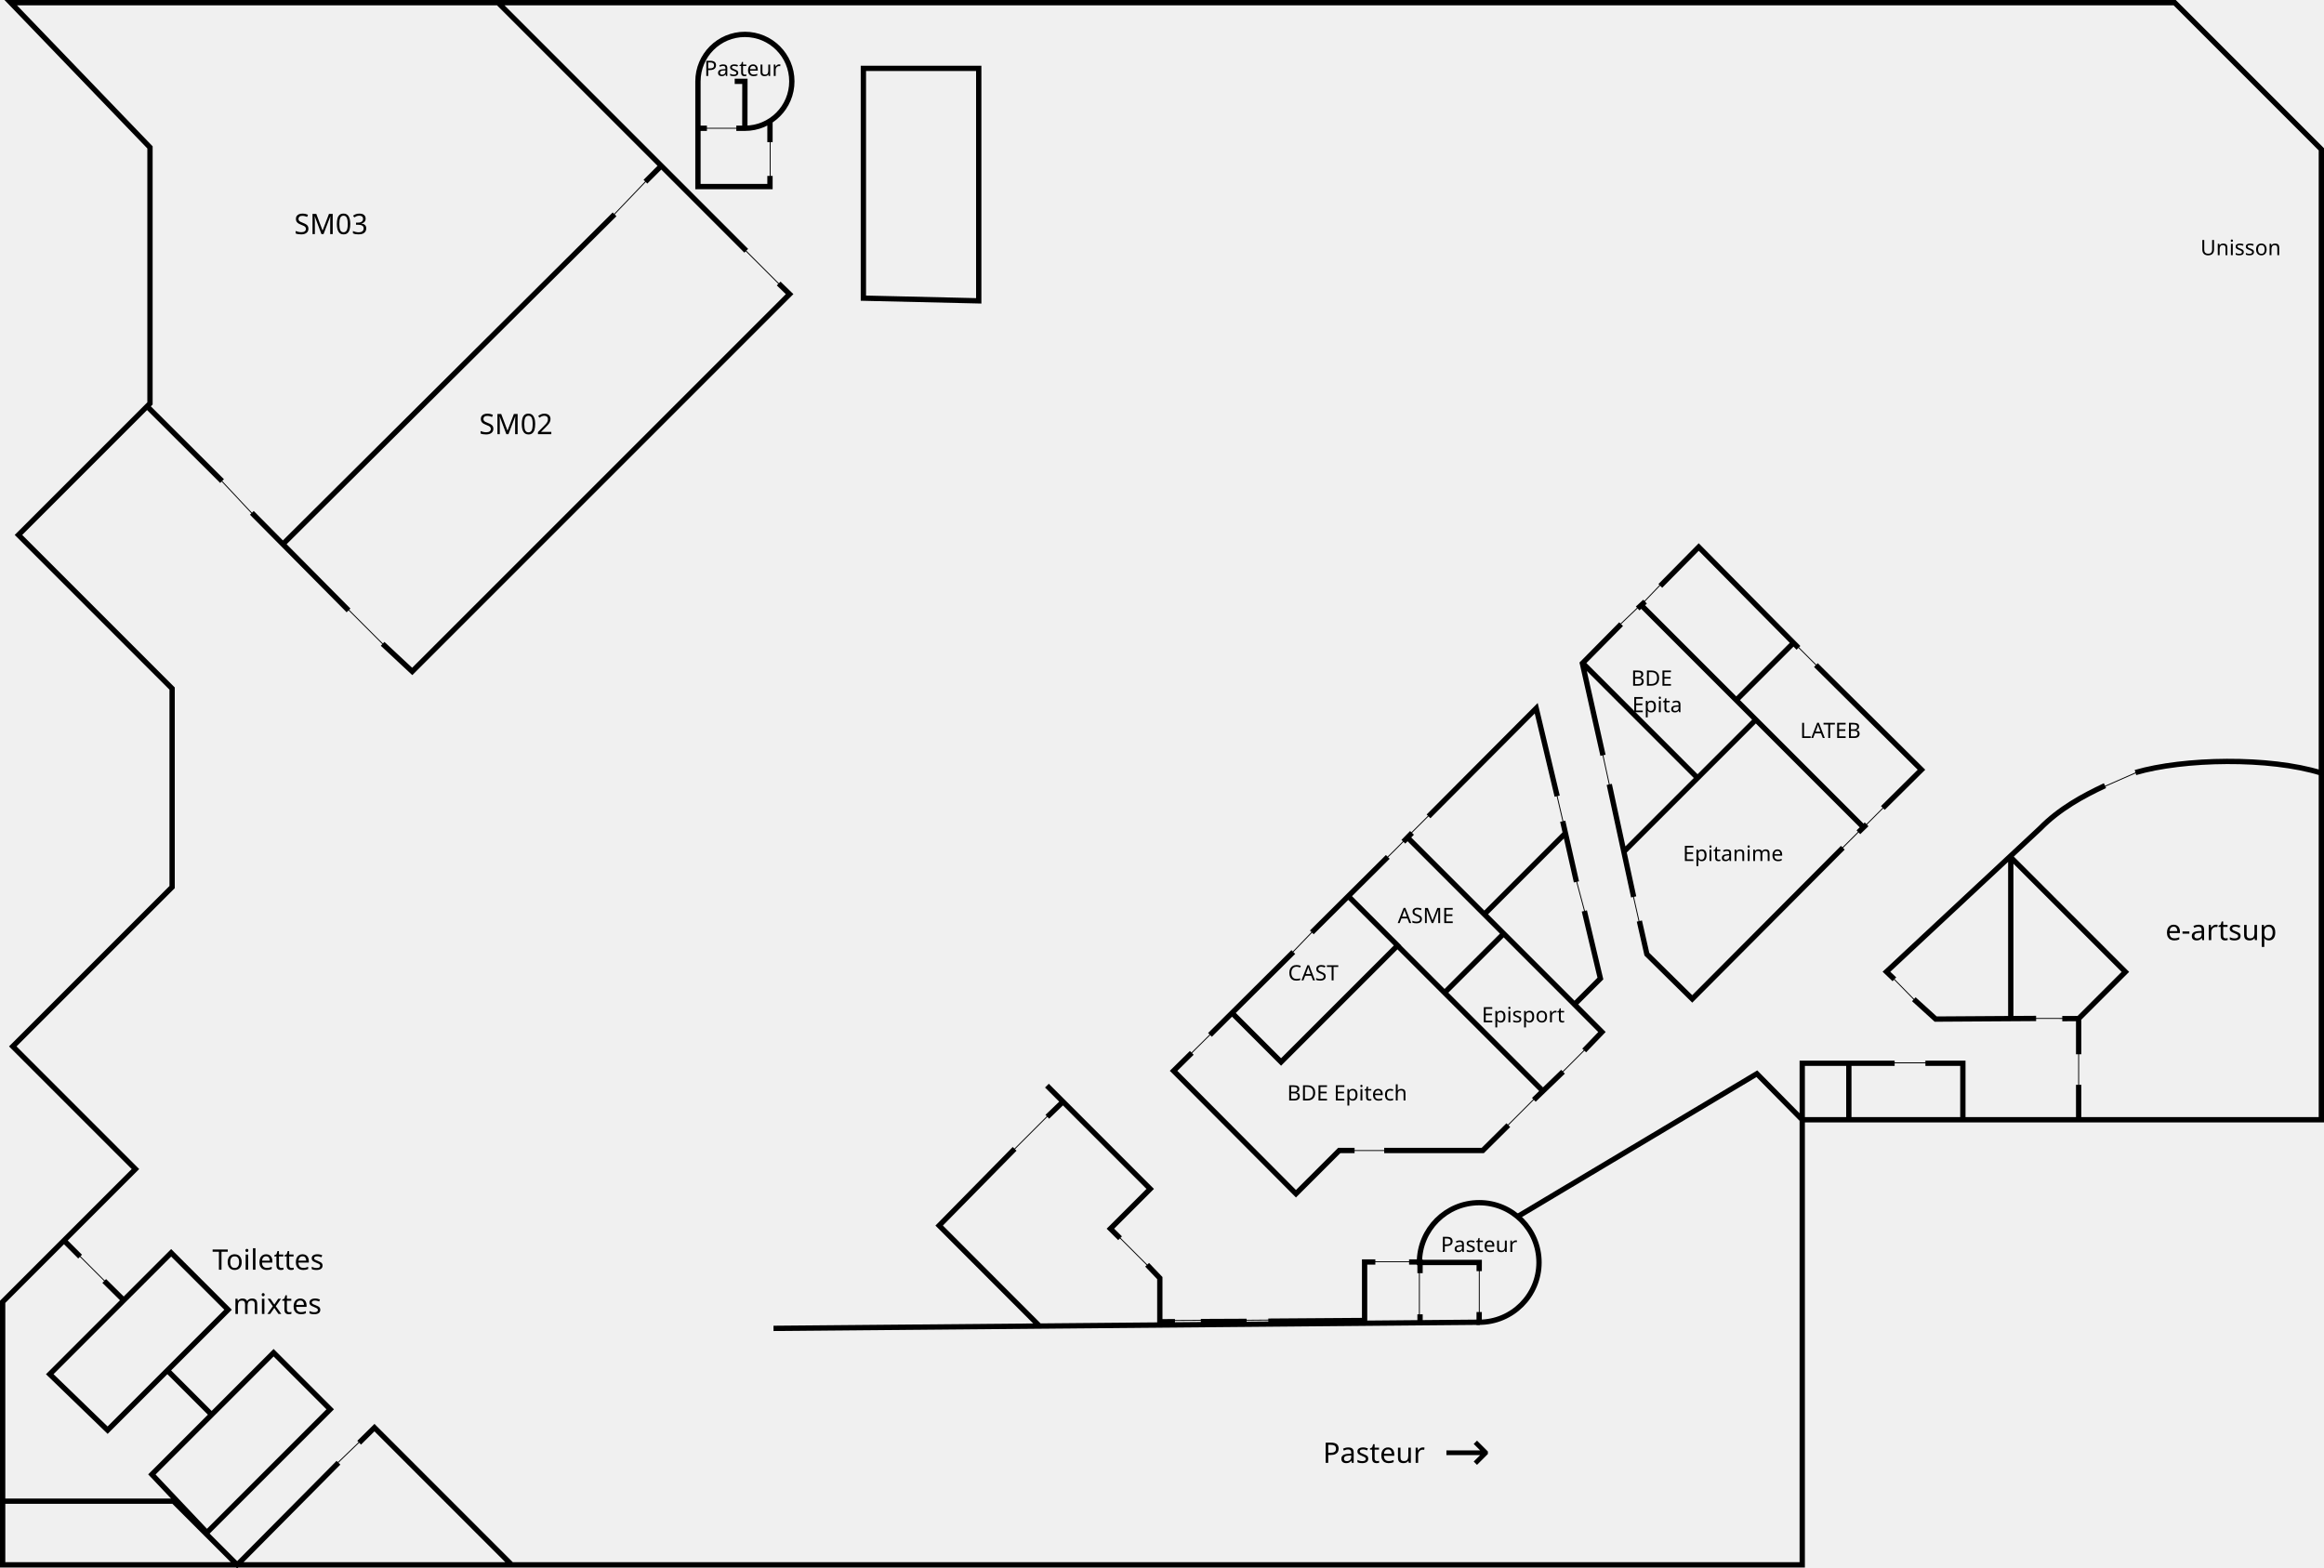
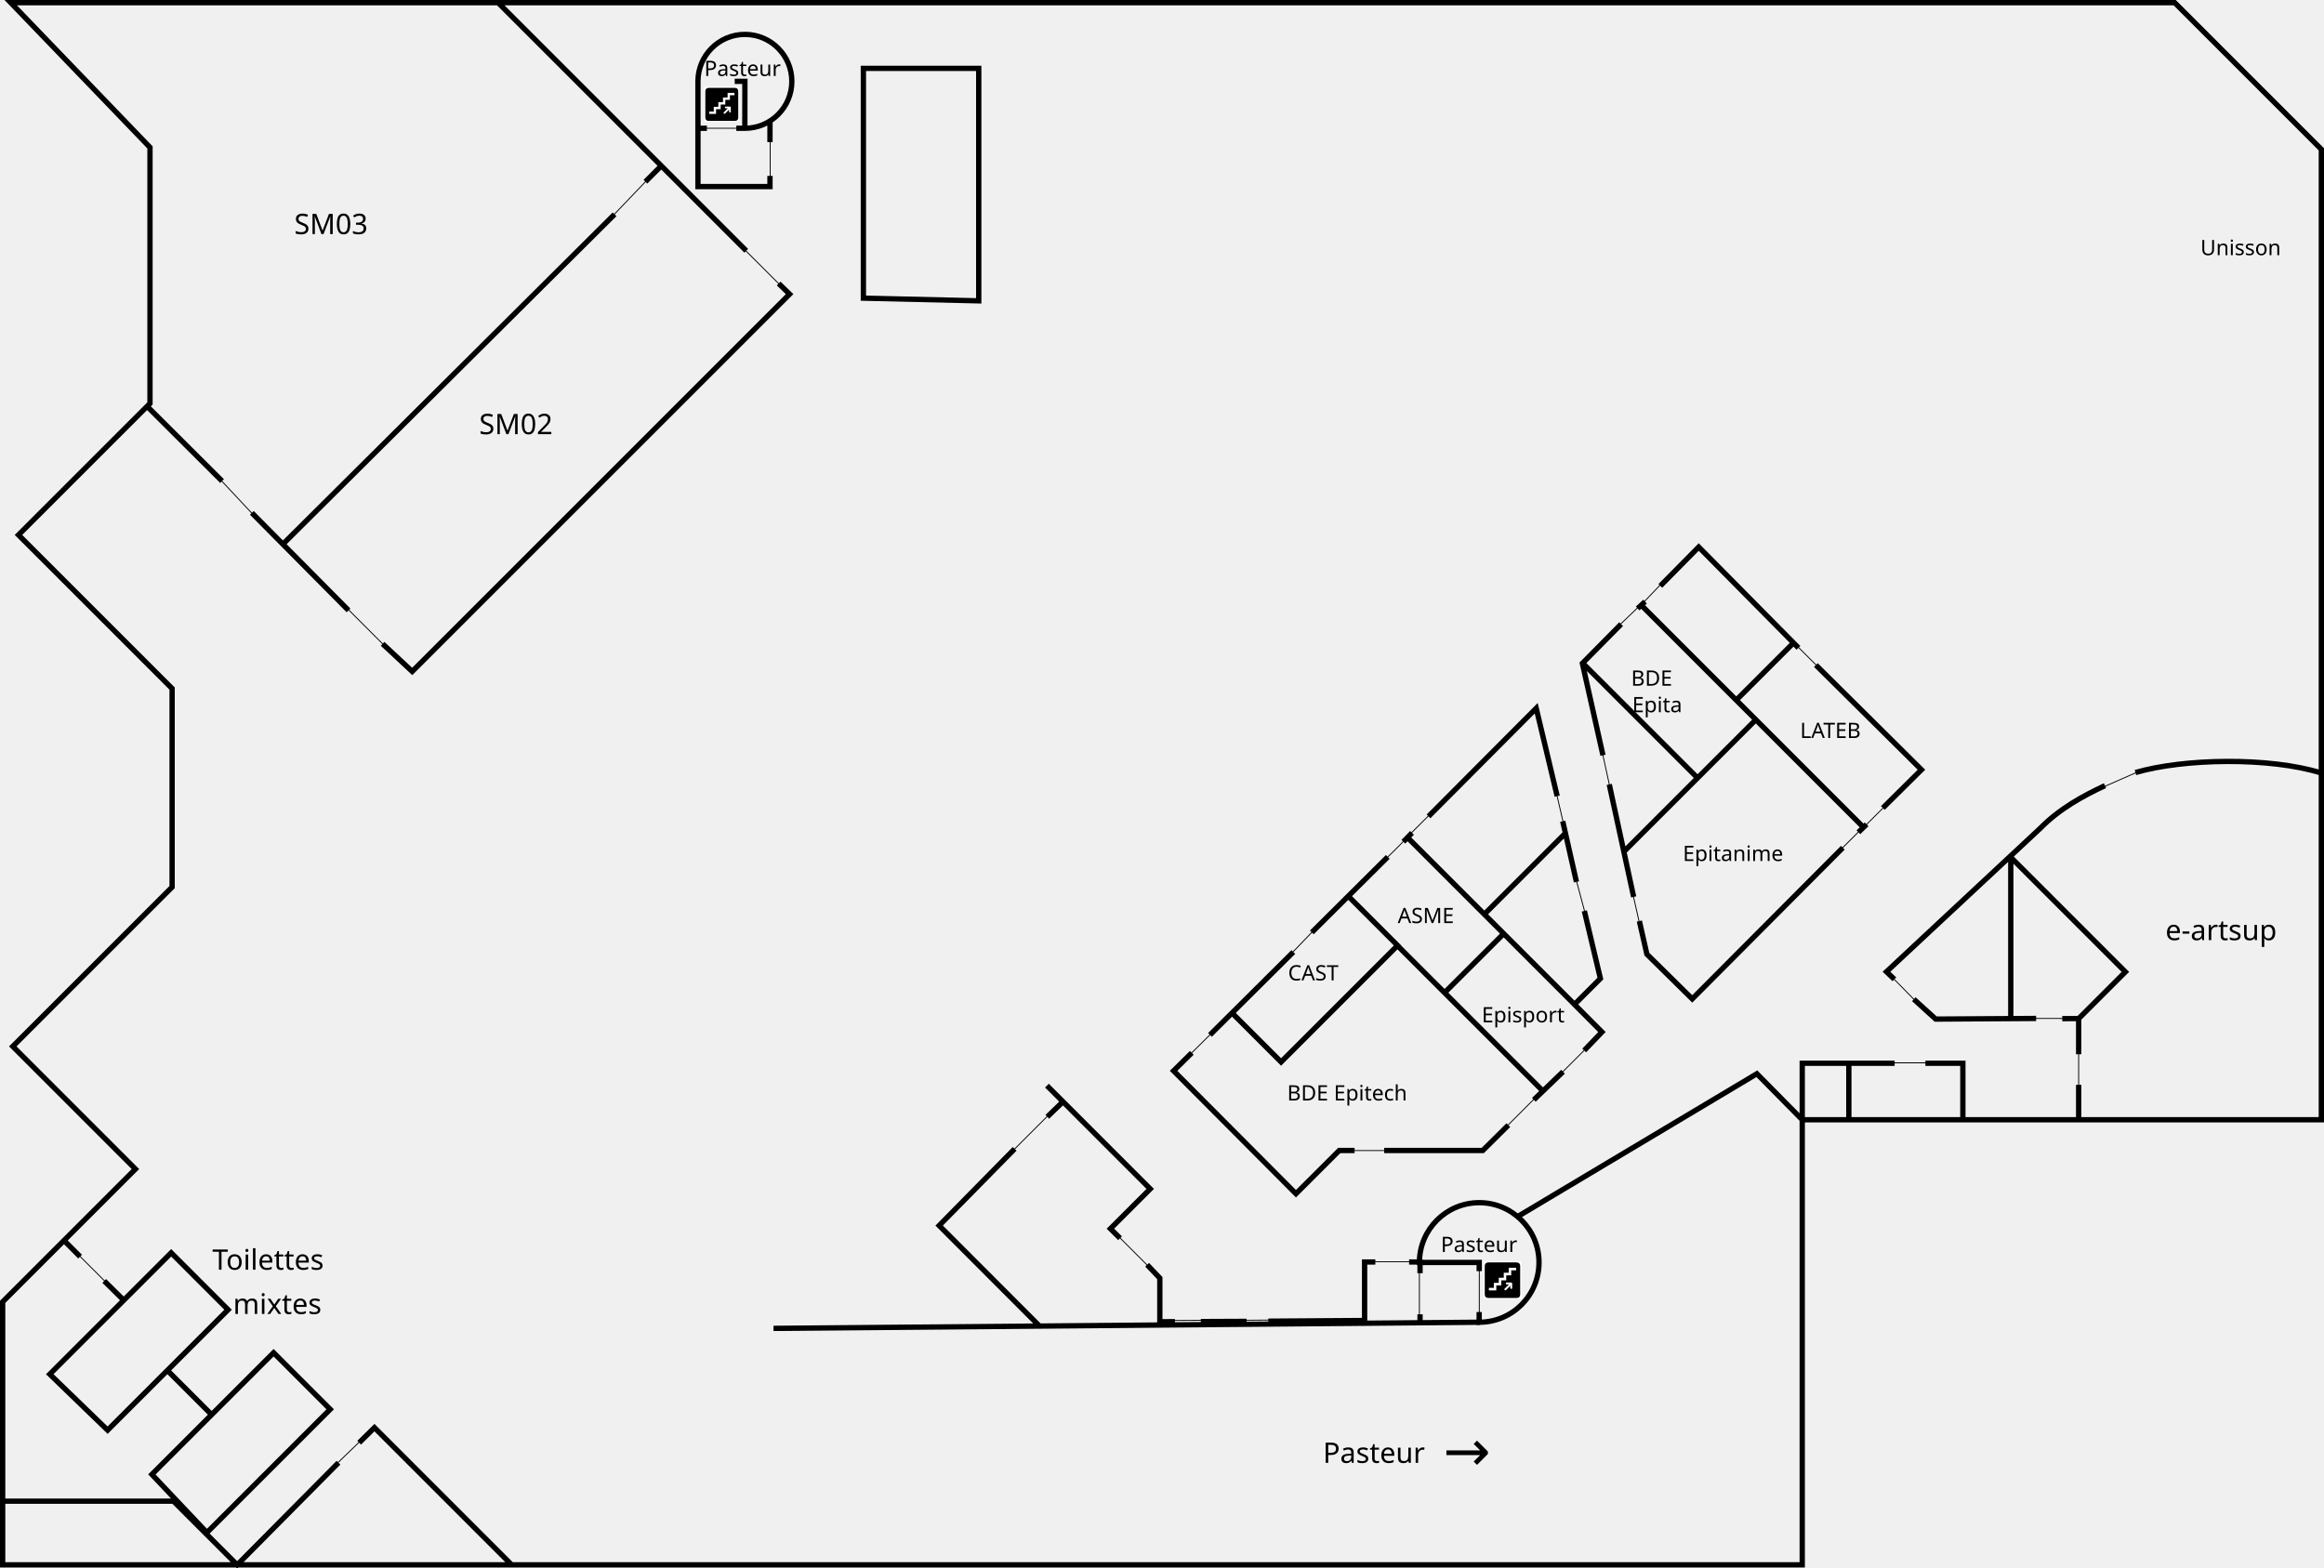
<svg xmlns="http://www.w3.org/2000/svg" width="100%" height="100%" viewBox="0 0 2625.254 1771.242" id="svg2" version="1.1">
-   <defs id="defs4" />
+   <defs id="defs4">
+     <clipPath id="clip0">
+       <rect id="rect3101" height="615" width="613" />
+     </clipPath>
+     <clipPath id="clip0-4">
+       <rect y="0" x="0" id="rect3101-7" height="615" width="613" />
+     </clipPath>
+   </defs>
  <g id="layer1" transform="translate(460.3109,205.0601)">
    <path style="fill:none;stroke:#000000;stroke-width:6;stroke-miterlimit:4" d="m 1210.634,1231.07 0.02,-9.815 -67.543,0 c 0,-37.303 30.24,-67.543 67.543,-67.543 37.303,0 67.543,30.24 67.543,67.543 0,37.303 -30.24,67.543 -67.543,67.543 -0.026,0 -0.052,0 -0.078,-10e-5 l 0.039,-11.548" id="path3977" />
    <path id="path4029" style="fill:none;stroke:#000000;stroke-width:6;stroke-linecap:butt;stroke-linejoin:miter;stroke-miterlimit:4;stroke-opacity:1;stroke-dasharray:none" d="m 381.093,-60.168 -9.643,0 m -33.214,0 -10,0 m 41.393,-52.999 11.517,0 -0.061,53.033 c 0.02,1e-4 0.04,1e-4 0.061,1e-4 29.289,0 53.033,-23.744 53.033,-53.033 0,-29.289 -23.744,-53.033 -53.033,-53.033 -29.289,0 -53.033,23.744 -53.033,53.033 l 0,118.901 81.362,0 0,-12.053 m 0,-38.125 0,-22.322" />
    <path style="fill:none;stroke:#000000;stroke-width:1px;stroke-linecap:butt;stroke-linejoin:miter;stroke-opacity:1" d="m 1915.189,684.305 38.214,-16.786" id="path4052" />
    <text xml:space="preserve" style="font-size:32px;font-style:normal;font-weight:normal;line-height:125%;letter-spacing:0px;word-spacing:0px;fill:#000000;fill-opacity:1;stroke:none;font-family:Sans" x="80.934" y="285.469" id="text4054">
      <tspan id="tspan4056" x="80.934" y="285.469">SM02</tspan>
    </text>
    <text xml:space="preserve" style="font-size:32px;font-style:normal;font-weight:normal;line-height:125%;letter-spacing:0px;word-spacing:0px;fill:#000000;fill-opacity:1;stroke:none;font-family:Sans" x="-127.957" y="59.435" id="text4058">
      <tspan id="tspan4060" x="-127.957" y="59.435">SM03</tspan>
    </text>
    <text xml:space="preserve" style="font-size:40px;font-style:normal;font-weight:normal;text-align:center;line-height:125%;letter-spacing:0px;word-spacing:0px;text-anchor:middle;fill:#000000;fill-opacity:1;stroke:none;font-family:Sans" x="-121.067" y="1229.461" id="text4062">
      <tspan id="tspan4064" x="-121.067" y="1229.461" style="font-size:32px">Toilettes</tspan>
      <tspan x="-121.067" y="1279.461" id="tspan4066" style="font-size:32px">mixtes</tspan>
    </text>
    <text xml:space="preserve" style="font-size:24px;font-style:normal;font-weight:normal;line-height:125%;letter-spacing:0px;word-spacing:0px;fill:#000000;fill-opacity:1;stroke:none;font-family:Sans" x="993.689" y="1038.237" id="text4068">
      <tspan id="tspan4070" x="993.689" y="1038.237">BDE Epitech</tspan>
    </text>
    <text xml:space="preserve" style="font-size:24px;font-style:normal;font-weight:normal;text-align:center;line-height:125%;letter-spacing:0px;word-spacing:0px;text-anchor:middle;fill:#000000;fill-opacity:1;stroke:none;font-family:Sans" x="1427.286" y="569.622" id="text4072">
      <tspan id="tspan4074" x="1427.286" y="569.622">BDE</tspan>
      <tspan x="1427.286" y="599.622" id="tspan3029">Epita</tspan>
    </text>
    <text xml:space="preserve" style="font-size:24px;font-style:normal;font-weight:normal;line-height:125%;letter-spacing:0px;word-spacing:0px;fill:#000000;fill-opacity:1;stroke:none;font-family:Sans" x="1573.121" y="628.74" id="text4076">
      <tspan id="tspan4078" x="1573.121" y="628.74">LATEB</tspan>
    </text>
    <text xml:space="preserve" style="font-size:24px;font-style:normal;font-weight:normal;line-height:125%;letter-spacing:0px;word-spacing:0px;fill:#000000;fill-opacity:1;stroke:none;font-family:Sans" x="1440.671" y="767.689" id="text4080">
      <tspan id="tspan4082" x="1440.671" y="767.689">Epitanime</tspan>
    </text>
    <text xml:space="preserve" style="font-size:24px;font-style:normal;font-weight:normal;line-height:125%;letter-spacing:0px;word-spacing:0px;fill:#000000;fill-opacity:1;stroke:none;font-family:Sans" x="1167.286" y="1209.429" id="text4084">
      <tspan id="tspan4086" x="1167.286" y="1209.429">Pasteur</tspan>
    </text>
    <text xml:space="preserve" style="font-size:24px;font-style:normal;font-weight:normal;line-height:125%;letter-spacing:0px;word-spacing:0px;fill:#000000;fill-opacity:1;stroke:none;font-family:Sans" x="335.223" y="-119.24" id="text4088">
      <tspan id="tspan4090" x="335.223" y="-119.24">Pasteur</tspan>
    </text>
    <text xml:space="preserve" style="font-size:32px;font-style:normal;font-weight:normal;line-height:125%;letter-spacing:0px;word-spacing:0px;fill:#000000;fill-opacity:1;stroke:none;font-family:Sans" x="1034.11" y="1447.684" id="text4092">
      <tspan id="tspan4094" x="1034.11" y="1447.684">Pasteur </tspan>
    </text>
    <g transform="translate(171.7555,1532.877)" style="font-size:64px;font-style:normal;font-weight:normal;line-height:125%;letter-spacing:0px;word-spacing:0px;fill:#000000;fill-opacity:1;stroke:none;font-family:Sans" id="text4096">
      <path d="m 1048.69,-98.037 0,2.812 -12.281,12.281 -3.75,-3.75 7.281,-7.281 -38.094,0 0,-5.312 38.094,0 -7.281,-7.281 3.75,-3.75 12.281,12.281" id="path4101" />
    </g>
    <text xml:space="preserve" style="font-size:32px;font-style:normal;font-weight:normal;line-height:125%;letter-spacing:0px;word-spacing:0px;fill:#000000;fill-opacity:1;stroke:none;font-family:Sans" x="1985.775" y="857.111" id="text4103">
      <tspan id="tspan4105" x="1985.775" y="857.111">e-artsup</tspan>
    </text>
    <text xml:space="preserve" style="font-size:24px;font-style:normal;font-weight:normal;line-height:125%;letter-spacing:0px;word-spacing:0px;fill:#000000;fill-opacity:1;stroke:none;font-family:Sans" x="2025.355" y="83.2" id="text4107">
      <tspan id="tspan4109" x="2025.355" y="83.2">Unisson</tspan>
    </text>
    <text xml:space="preserve" style="font-size:24px;font-style:normal;font-weight:normal;line-height:125%;letter-spacing:0px;word-spacing:0px;fill:#000000;fill-opacity:1;stroke:none;font-family:Sans" x="1455" y="1107.67" id="text3896" transform="translate(-460.3109,-205.0601)">
      <tspan id="tspan3898" x="1455" y="1107.67">CAST</tspan>
    </text>
    <text xml:space="preserve" style="font-size:24px;font-style:normal;font-weight:normal;line-height:125%;letter-spacing:0px;word-spacing:0px;fill:#000000;fill-opacity:1;stroke:none;font-family:Sans" x="1118.558" y="837.862" id="text3915">
      <tspan id="tspan3917" x="1118.558" y="837.862">ASME</tspan>
    </text>
    <text xml:space="preserve" style="font-size:24px;font-style:normal;font-weight:normal;line-height:125%;letter-spacing:0px;word-spacing:0px;fill:#000000;fill-opacity:1;stroke:none;font-family:Sans" x="1213.512" y="949.988" id="text3919">
      <tspan id="tspan3921" x="1213.512" y="949.988">Episport</tspan>
    </text>
    <path id="path3925" transform="translate(-460.3109,-205.0601)" style="fill:none;stroke:#000000;stroke-width:6;stroke-linecap:butt;stroke-linejoin:miter;stroke-miterlimit:4;stroke-opacity:1;stroke-dasharray:none" d="m 2347.857,1151.063 53.036,-53.036 -130.179,-130.179 m 0.714,183.393 0,-182.857 M 1787.768,749.099 1917.812,879.143 m -83.88,83.471 149.503,-149.503 m -22.006,-22.227 65,-65 m -172.294,-42.072 251.023,251.023 m 3.413,-3.504 -9.264,8.966 m -17.611,17.463 -170.089,170.804 -51.25,-50.536 -8.476,-37.41 m -6.455,-27.308 -27.558,-127.095 m -7.103,-32.898 -23.265,-103.861 43.75,-44.286 m 18.705,-17.723 8.348,-7.723 m 17.232,-17.768 43.393,-43.929 112.652,113.914 m 19.718,19.465 119.238,118.227 -43.609,43.223 m -495.151,208.73 65.931,-65.842 m -19.843,-23.935 90.282,-90.282 m 10.464,193.286 -189.151,-189.151 m -10.799,122.722 163.77,163.77 m -351.36,-88.413 56.071,56.071 131.607,-131.607 -54.821,-54.822 m 6.231,286.429 -17.302,0 -48.908,48.86 -138.235,-138.86 20.552,-20.299 m 20.552,-20.299 94.137,-93.632 m 20.901,-22.163 85.803,-85.298 m 17.618,-17.113 9.789,-10.042 m 18.628,-18.628 121.663,-122.169 23.681,99.32 m 6.256,28.357 15.502,68.474 m 8.936,32.866 18.125,76.339 -29.286,29.286 31.03,31.156 -20.045,20.87 m -23.932,24 -32.946,31.741 m -28.839,28.616 -28.839,28.616 -111.376,0 m 784.475,-33.617 0,-40.551 m 0,-34.561 0,-40.298 -18.491,0.049 m -29.562,-0.197 -113.41,0.723 -24.719,-22.428 m -21.96,-22.529 -8.96,-8.54 173.666,-161.988 c 21.686,-22.171 48.409,-36.665 73.177,-48.271 m 34.429,-14.781 c 54.296,-15.966 151.383,-17.663 209.581,0.423 m -533.361,328.047 0,64.397 m -546.998,228.294 0,-68.185 12.122,0 m 38.133,0 12.374,0 0,12.627 m 0,46.467 0,8.586 m -1464.693,-24.829 -21.689,-21.436 m -27.244,-27.497 -19.639,-19.639 m 167.857,197.857 -48.571,-48.571 m -68.571,66.429 136.071,-136.071 -64.286,-64.286 -137.143,137.143 z M 233.714,1731.508 373,1592.223 l -63.929,-63.928 -137.5,137.5 z m 344.597,36.733 -155.311,-155.311 -17.299,17.046 m -23.36,22.602 -114.4,115.41 -71.973,-71.974 -191.183,0 M 12.121,3 l 2444.45,0 165.683,165.683 0,1096.397 -586.397,0 0,502.857 -2032.857,0 0,-297.143 150,-150 -138.571,-138.571 180,-180 0,-224.286 -173.571,-173.571 148.571,-148.571 0,-289.286 z m 1298.046,1494.515 0,-53.533 -14.334,-15.048 m -30.587,-29.978 -10.889,-10.785 44.952,-44.952 -116.673,-116.673 m -9.38,270.611 -112.344,-112.522 85.249,-86.677 m 36.91,-36.196 19.767,-19.053 m 469.033,251.14 -798.09,6.945 M 319.712,614.647 694.227,242.154 m 34.85,-36.87 16.92,-16.92 m -579.828,270.721 84.663,84.411 m 33.651,35.923 109.223,110.233 m 38.512,37.755 33.461,31.188 L 891.964,332.31 879.611,320.313 M 842.971,283.317 563.664,4.01 m 411.637,332.845 0,-259.609 130.31,0 0,262.64 z m 737.837,1038.35 271.469,-162.09 51.248,51.943 0,-63.765 104.378,0 m 34.751,0 42.322,0 0,64.397" />
    <path style="fill:none;stroke:#000000;stroke-width:6;stroke-linecap:butt;stroke-linejoin:miter;stroke-miterlimit:4;stroke-opacity:1;stroke-dasharray:none" d="m 1310.168,1493.323 17.098,-0.111 m 29.241,-0.111 51.697,-0.221 m 24.554,-0.221 108.482,-0.757" id="path3928" transform="translate(-460.3109,-205.0601)" />
    <path id="path3970" transform="translate(-460.3109,-205.0601)" style="fill:none;stroke:#000000;stroke-width:1px;stroke-linecap:butt;stroke-linejoin:miter;stroke-opacity:1" d="m 1851.786,1042.134 -6.995,-30.923 m -34.434,-159.612 7.857,36.071 M 1830,705.706 l 20.982,-20.089 m 24.821,-25.089 -19.107,19.911 m 195.625,71.696 -21.875,-21.875 m 77.232,202.054 20.268,-20.268 m -47.411,46.696 20,-20 m 247.563,289.574 0,-42.426 m -49.199,-35.266 32.089,0.036 m -167.383,-19.965 -26.264,-26.769 m 39.562,96.864 -39.901,0 m -371.257,-272.14 -7.147,-30.697 m 31.517,131.965 -9.559,-35.676 m -15.736,217.181 26.696,-26.696 m -88.661,87.054 30.982,-30.982 m -139.911,-299.375 20.893,-20.893 m -48.75,48.929 c 1.25,-0.357 20,-19.643 20,-19.643 M 1460,1076.063 l 22.857,-23.75 m -137.679,138.214 22.679,-22.5 m 160.882,131.852 36.744,0 M 380.292,1653.87 l 27.052,-26.07 m 999.62,-136.201 26.518,-0.223 m -107.679,0.491 32.143,-0.178 M 119.703,1448.75 89.525,1418.572 M 795.747,144.926 l 38.133,0 m 36.113,13.385 0,42.426 0,-41.921 m 801.051,1326.835 0,-53.285 m -67.68,53.791 0,-51.77 m -53.538,-8.839 43.942,0 M 692.206,243.921 730.339,204.02 M 881.105,321.956 840.32,281.171 M 285.872,581.312 249.002,541.916 m 184.858,187.131 -41.669,-41.669 m 872.015,710.233 32.704,32.704 m -152.445,-130.502 39.375,-39.375" />
+     <g clip-path="url(#clip0)" id="surface0" transform="matrix(0.06496151,0,0,0.06496151,335.1356,-107.1221)">
+       <path id="path3104" d="M 0,0 613,0 613,615 0,615 0,0 z m 0,0" style="fill:none;stroke:#ffffff;stroke-width:0.1;stroke-linecap:butt;stroke-linejoin:miter;stroke-miterlimit:10" />
+       <path id="path3106" d="M 0,0 613,0 613,615 0,615 0,0 z m 0,0" style="fill:#ffffff;fill-rule:nonzero;stroke:none" />
+       <path id="path3108" d="m 67.551,21.774 c 5.448,-0.835 10.962,-1.169 16.469,-1.276 143.989,0.011 287.978,0.001 431.967,0.005 11.624,0.058 23.401,-0.526 34.833,2.038 11.482,2.442 22.705,8.152 29.895,17.659 7.872,10.113 11.075,23.048 11.911,35.635 0.523,5.378 0.013,10.767 0.121,16.154 0.002,149.034 0.006,298.068 -0.002,447.103 -0.479,15.028 -4.566,31.12 -16.039,41.599 -11.168,10.291 -26.924,13.504 -41.668,13.811 -152.352,-0.013 -304.704,0.006 -457.056,-0.01 -14.964,-0.32 -30.864,-3.847 -42.027,-14.461 -11.448,-11.059 -15.62,-27.549 -15.715,-43.024 0.024,-152.352 0.008,-304.703 0.008,-457.054 0.419,-14.776 4.031,-30.318 14.099,-41.614 8.437,-9.564 20.811,-14.662 33.204,-16.565 z m 0,0" style="fill:none;stroke:#000000;stroke-width:0.1;stroke-linecap:butt;stroke-linejoin:miter;stroke-miterlimit:10" />
+       <path id="path3110" d="m 67.551,21.774 c 5.448,-0.835 10.962,-1.169 16.469,-1.276 143.989,0.011 287.978,0.001 431.967,0.005 11.624,0.058 23.401,-0.526 34.833,2.038 11.482,2.442 22.705,8.152 29.895,17.659 7.872,10.113 11.075,23.048 11.911,35.635 0.523,5.378 0.013,10.767 0.121,16.154 0.002,149.034 0.006,298.068 -0.002,447.103 -0.479,15.028 -4.566,31.12 -16.039,41.599 -11.168,10.291 -26.924,13.504 -41.668,13.811 -152.352,-0.013 -304.704,0.006 -457.056,-0.01 -14.964,-0.32 -30.864,-3.847 -42.027,-14.461 -11.448,-11.059 -15.62,-27.549 -15.715,-43.024 0.024,-152.352 0.008,-304.703 0.008,-457.054 0.419,-14.776 4.031,-30.318 14.099,-41.614 8.437,-9.564 20.811,-14.662 33.204,-16.565 z m 0,0" style="fill:#000000;fill-rule:nonzero;stroke:none" />
+       <path id="path3112" d="m 407.499,187.748 c -1.5e-4,-26.666 -0.007,-53.332 0.003,-79.998 39.831,-0.003 79.663,-0.001 119.495,-8.2e-4 0.003,13.667 0.006,27.334 -10e-4,41.002 -26.415,-0.004 -52.83,-0.005 -79.244,5.5e-4 -0.006,26.748 -0.004,53.496 -7.4e-4,80.244 -26.75,0.011 -53.5,-0.002 -80.25,0.007 -10e-4,27.166 0.003,54.331 -0.002,81.497 -26.749,0.003 -53.497,0.005 -80.245,-10e-4 -0.01,27 5.6e-4,53.999 -0.005,80.999 -26.749,0.01 -53.498,0.002 -80.247,0.004 -0.007,27.166 -3.5e-4,54.331 -0.003,81.498 -40,9.4e-4 -79.999,8.2e-4 -119.999,6e-5 3.05e-4,-13.751 -0.004,-27.501 0.002,-41.25 26.664,5e-5 53.328,-0.003 79.993,0.002 0.013,-27.168 -0.005,-54.336 0.009,-81.503 26.496,0.005 52.992,0.002 79.489,0.002 0.011,-27.333 -3.5e-4,-54.665 0.005,-81.998 26.999,-0.005 53.997,0.002 80.996,-0.003 0.009,-26.833 -0.006,-53.666 0.007,-80.499 26.665,-0.004 53.331,2.1e-4 79.997,-0.002 z m 0,0" style="fill:none;stroke:#ffffff;stroke-width:0.1;stroke-linecap:butt;stroke-linejoin:miter;stroke-miterlimit:10" />
+       <path id="path3114" d="m 407.499,187.748 c -1.5e-4,-26.666 -0.007,-53.332 0.003,-79.998 39.831,-0.003 79.663,-0.001 119.495,-8.2e-4 0.003,13.667 0.006,27.334 -10e-4,41.002 -26.415,-0.004 -52.83,-0.005 -79.244,5.5e-4 -0.006,26.748 -0.004,53.496 -7.4e-4,80.244 -26.75,0.011 -53.5,-0.002 -80.25,0.007 -10e-4,27.166 0.003,54.331 -0.002,81.497 -26.749,0.003 -53.497,0.005 -80.245,-10e-4 -0.01,27 5.6e-4,53.999 -0.005,80.999 -26.749,0.01 -53.498,0.002 -80.247,0.004 -0.007,27.166 -3.5e-4,54.331 -0.003,81.498 -40,9.4e-4 -79.999,8.2e-4 -119.999,6e-5 3.05e-4,-13.751 -0.004,-27.501 0.002,-41.25 26.664,5e-5 53.328,-0.003 79.993,0.002 0.013,-27.168 -0.005,-54.336 0.009,-81.503 26.496,0.005 52.992,0.002 79.489,0.002 0.011,-27.333 -3.5e-4,-54.665 0.005,-81.998 26.999,-0.005 53.997,0.002 80.996,-0.003 0.009,-26.833 -0.006,-53.666 0.007,-80.499 26.665,-0.004 53.331,2.1e-4 79.997,-0.002 z m 0,0" style="fill:#ffffff;fill-rule:nonzero;stroke:none" />
+       <path id="path3116" d="m 360.731,356.47 c 1.462,-6.382 7.59,-11.007 14.1,-10.937 23.411,-0.084 46.824,-0.008 70.237,-0.037 4.216,-0.027 8.599,0.917 11.975,3.573 4.216,3.217 6.238,8.64 6.207,13.838 0.011,23.358 -0.017,46.716 0.013,70.075 0.074,3.869 -0.864,7.918 -3.52,10.854 -5.895,6.608 -17.603,6.436 -23.337,-0.294 -2.34,-2.553 -3.429,-6.055 -3.412,-9.474 0.006,-11.977 0.008,-23.954 0.004,-35.93 -22.827,22.802 -45.618,45.641 -68.455,68.432 -4.113,4.129 -10.378,6.353 -16.091,4.62 -7.066,-1.889 -12.279,-9.241 -11.309,-16.558 0.459,-4.159 2.836,-7.816 5.773,-10.681 22.733,-22.734 45.474,-45.461 68.198,-68.204 -12.915,-0.071 -25.839,0.146 -38.747,-0.101 -8.987,-0.816 -14.204,-10.994 -11.636,-19.176 z m 0,0" style="fill:none;stroke:#ffffff;stroke-width:0.1;stroke-linecap:butt;stroke-linejoin:miter;stroke-miterlimit:10" />
+       <path id="path3118" d="m 360.731,356.47 c 1.462,-6.382 7.59,-11.007 14.1,-10.937 23.411,-0.084 46.824,-0.008 70.237,-0.037 4.216,-0.027 8.599,0.917 11.975,3.573 4.216,3.217 6.238,8.64 6.207,13.838 0.011,23.358 -0.017,46.716 0.013,70.075 0.074,3.869 -0.864,7.918 -3.52,10.854 -5.895,6.608 -17.603,6.436 -23.337,-0.294 -2.34,-2.553 -3.429,-6.055 -3.412,-9.474 0.006,-11.977 0.008,-23.954 0.004,-35.93 -22.827,22.802 -45.618,45.641 -68.455,68.432 -4.113,4.129 -10.378,6.353 -16.091,4.62 -7.066,-1.889 -12.279,-9.241 -11.309,-16.558 0.459,-4.159 2.836,-7.816 5.773,-10.681 22.733,-22.734 45.474,-45.461 68.198,-68.204 -12.915,-0.071 -25.839,0.146 -38.747,-0.101 -8.987,-0.816 -14.204,-10.994 -11.636,-19.176 z m 0,0" style="fill:#ffffff;fill-rule:nonzero;stroke:none" />
+     </g>
+     <g clip-path="url(#clip0-4)" id="surface0-8" transform="matrix(0.06991373,0,0,0.06991373,1215.493,1219.777)">
+       <path id="path3104-9" d="M 0,0 613,0 613,615 0,615 0,0 z m 0,0" style="fill:none;stroke:#ffffff;stroke-width:0.1;stroke-linecap:butt;stroke-linejoin:miter;stroke-miterlimit:10" />
+       <path id="path3106-3" d="M 0,0 613,0 613,615 0,615 0,0 z m 0,0" style="fill:#ffffff;fill-rule:nonzero;stroke:none" />
+       <path id="path3108-9" d="m 67.551,21.774 c 5.448,-0.835 10.962,-1.169 16.469,-1.276 143.989,0.011 287.978,0.001 431.967,0.005 11.624,0.058 23.401,-0.526 34.833,2.038 11.482,2.442 22.705,8.152 29.895,17.659 7.872,10.113 11.075,23.048 11.911,35.635 0.523,5.378 0.013,10.767 0.121,16.154 0.002,149.034 0.006,298.068 -0.002,447.103 -0.479,15.028 -4.566,31.12 -16.039,41.599 -11.168,10.291 -26.924,13.504 -41.668,13.811 -152.352,-0.013 -304.704,0.006 -457.056,-0.01 -14.964,-0.32 -30.864,-3.847 -42.027,-14.461 -11.448,-11.059 -15.62,-27.549 -15.715,-43.024 0.024,-152.352 0.008,-304.703 0.008,-457.054 0.419,-14.776 4.031,-30.318 14.099,-41.614 8.437,-9.564 20.811,-14.662 33.204,-16.565 z m 0,0" style="fill:none;stroke:#000000;stroke-width:0.1;stroke-linecap:butt;stroke-linejoin:miter;stroke-miterlimit:10" />
+       <path id="path3110-8" d="m 67.551,21.774 c 5.448,-0.835 10.962,-1.169 16.469,-1.276 143.989,0.011 287.978,0.001 431.967,0.005 11.624,0.058 23.401,-0.526 34.833,2.038 11.482,2.442 22.705,8.152 29.895,17.659 7.872,10.113 11.075,23.048 11.911,35.635 0.523,5.378 0.013,10.767 0.121,16.154 0.002,149.034 0.006,298.068 -0.002,447.103 -0.479,15.028 -4.566,31.12 -16.039,41.599 -11.168,10.291 -26.924,13.504 -41.668,13.811 -152.352,-0.013 -304.704,0.006 -457.056,-0.01 -14.964,-0.32 -30.864,-3.847 -42.027,-14.461 -11.448,-11.059 -15.62,-27.549 -15.715,-43.024 0.024,-152.352 0.008,-304.703 0.008,-457.054 0.419,-14.776 4.031,-30.318 14.099,-41.614 8.437,-9.564 20.811,-14.662 33.204,-16.565 z m 0,0" style="fill:#000000;fill-rule:nonzero;stroke:none" />
+       <path id="path3112-3" d="m 407.499,187.748 c -1.5e-4,-26.666 -0.007,-53.332 0.003,-79.998 39.831,-0.003 79.663,-0.001 119.495,-8.2e-4 0.003,13.667 0.006,27.334 -10e-4,41.002 -26.415,-0.004 -52.83,-0.005 -79.244,5.5e-4 -0.006,26.748 -0.004,53.496 -7.4e-4,80.244 -26.75,0.011 -53.5,-0.002 -80.25,0.007 -10e-4,27.166 0.003,54.331 -0.002,81.497 -26.749,0.003 -53.497,0.005 -80.245,-10e-4 -0.01,27 5.6e-4,53.999 -0.005,80.999 -26.749,0.01 -53.498,0.002 -80.247,0.004 -0.007,27.166 -3.5e-4,54.331 -0.003,81.498 -40,9.4e-4 -79.999,8.2e-4 -119.999,6e-5 3.05e-4,-13.751 -0.004,-27.501 0.002,-41.25 26.664,5e-5 53.328,-0.003 79.993,0.002 0.013,-27.168 -0.005,-54.336 0.009,-81.503 26.496,0.005 52.992,0.002 79.489,0.002 0.011,-27.333 -3.5e-4,-54.665 0.005,-81.998 26.999,-0.005 53.997,0.002 80.996,-0.003 0.009,-26.833 -0.006,-53.666 0.007,-80.499 26.665,-0.004 53.331,2.1e-4 79.997,-0.002 z m 0,0" style="fill:none;stroke:#ffffff;stroke-width:0.1;stroke-linecap:butt;stroke-linejoin:miter;stroke-miterlimit:10" />
+       <path id="path3114-8" d="m 407.499,187.748 c -1.5e-4,-26.666 -0.007,-53.332 0.003,-79.998 39.831,-0.003 79.663,-0.001 119.495,-8.2e-4 0.003,13.667 0.006,27.334 -10e-4,41.002 -26.415,-0.004 -52.83,-0.005 -79.244,5.5e-4 -0.006,26.748 -0.004,53.496 -7.4e-4,80.244 -26.75,0.011 -53.5,-0.002 -80.25,0.007 -10e-4,27.166 0.003,54.331 -0.002,81.497 -26.749,0.003 -53.497,0.005 -80.245,-10e-4 -0.01,27 5.6e-4,53.999 -0.005,80.999 -26.749,0.01 -53.498,0.002 -80.247,0.004 -0.007,27.166 -3.5e-4,54.331 -0.003,81.498 -40,9.4e-4 -79.999,8.2e-4 -119.999,6e-5 3.05e-4,-13.751 -0.004,-27.501 0.002,-41.25 26.664,5e-5 53.328,-0.003 79.993,0.002 0.013,-27.168 -0.005,-54.336 0.009,-81.503 26.496,0.005 52.992,0.002 79.489,0.002 0.011,-27.333 -3.5e-4,-54.665 0.005,-81.998 26.999,-0.005 53.997,0.002 80.996,-0.003 0.009,-26.833 -0.006,-53.666 0.007,-80.499 26.665,-0.004 53.331,2.1e-4 79.997,-0.002 z m 0,0" style="fill:#ffffff;fill-rule:nonzero;stroke:none" />
+       <path id="path3116-5" d="m 360.731,356.47 c 1.462,-6.382 7.59,-11.007 14.1,-10.937 23.411,-0.084 46.824,-0.008 70.237,-0.037 4.216,-0.027 8.599,0.917 11.975,3.573 4.216,3.217 6.238,8.64 6.207,13.838 0.011,23.358 -0.017,46.716 0.013,70.075 0.074,3.869 -0.864,7.918 -3.52,10.854 -5.895,6.608 -17.603,6.436 -23.337,-0.294 -2.34,-2.553 -3.429,-6.055 -3.412,-9.474 0.006,-11.977 0.008,-23.954 0.004,-35.93 -22.827,22.802 -45.618,45.641 -68.455,68.432 -4.113,4.129 -10.378,6.353 -16.091,4.62 -7.066,-1.889 -12.279,-9.241 -11.309,-16.558 0.459,-4.159 2.836,-7.816 5.773,-10.681 22.733,-22.734 45.474,-45.461 68.198,-68.204 -12.915,-0.071 -25.839,0.146 -38.747,-0.101 -8.987,-0.816 -14.204,-10.994 -11.636,-19.176 z m 0,0" style="fill:none;stroke:#ffffff;stroke-width:0.1;stroke-linecap:butt;stroke-linejoin:miter;stroke-miterlimit:10" />
+       <path id="path3118-0" d="m 360.731,356.47 c 1.462,-6.382 7.59,-11.007 14.1,-10.937 23.411,-0.084 46.824,-0.008 70.237,-0.037 4.216,-0.027 8.599,0.917 11.975,3.573 4.216,3.217 6.238,8.64 6.207,13.838 0.011,23.358 -0.017,46.716 0.013,70.075 0.074,3.869 -0.864,7.918 -3.52,10.854 -5.895,6.608 -17.603,6.436 -23.337,-0.294 -2.34,-2.553 -3.429,-6.055 -3.412,-9.474 0.006,-11.977 0.008,-23.954 0.004,-35.93 -22.827,22.802 -45.618,45.641 -68.455,68.432 -4.113,4.129 -10.378,6.353 -16.091,4.62 -7.066,-1.889 -12.279,-9.241 -11.309,-16.558 0.459,-4.159 2.836,-7.816 5.773,-10.681 22.733,-22.734 45.474,-45.461 68.198,-68.204 -12.915,-0.071 -25.839,0.146 -38.747,-0.101 -8.987,-0.816 -14.204,-10.994 -11.636,-19.176 z m 0,0" style="fill:#ffffff;fill-rule:nonzero;stroke:none" />
+     </g>
  </g>
</svg>
